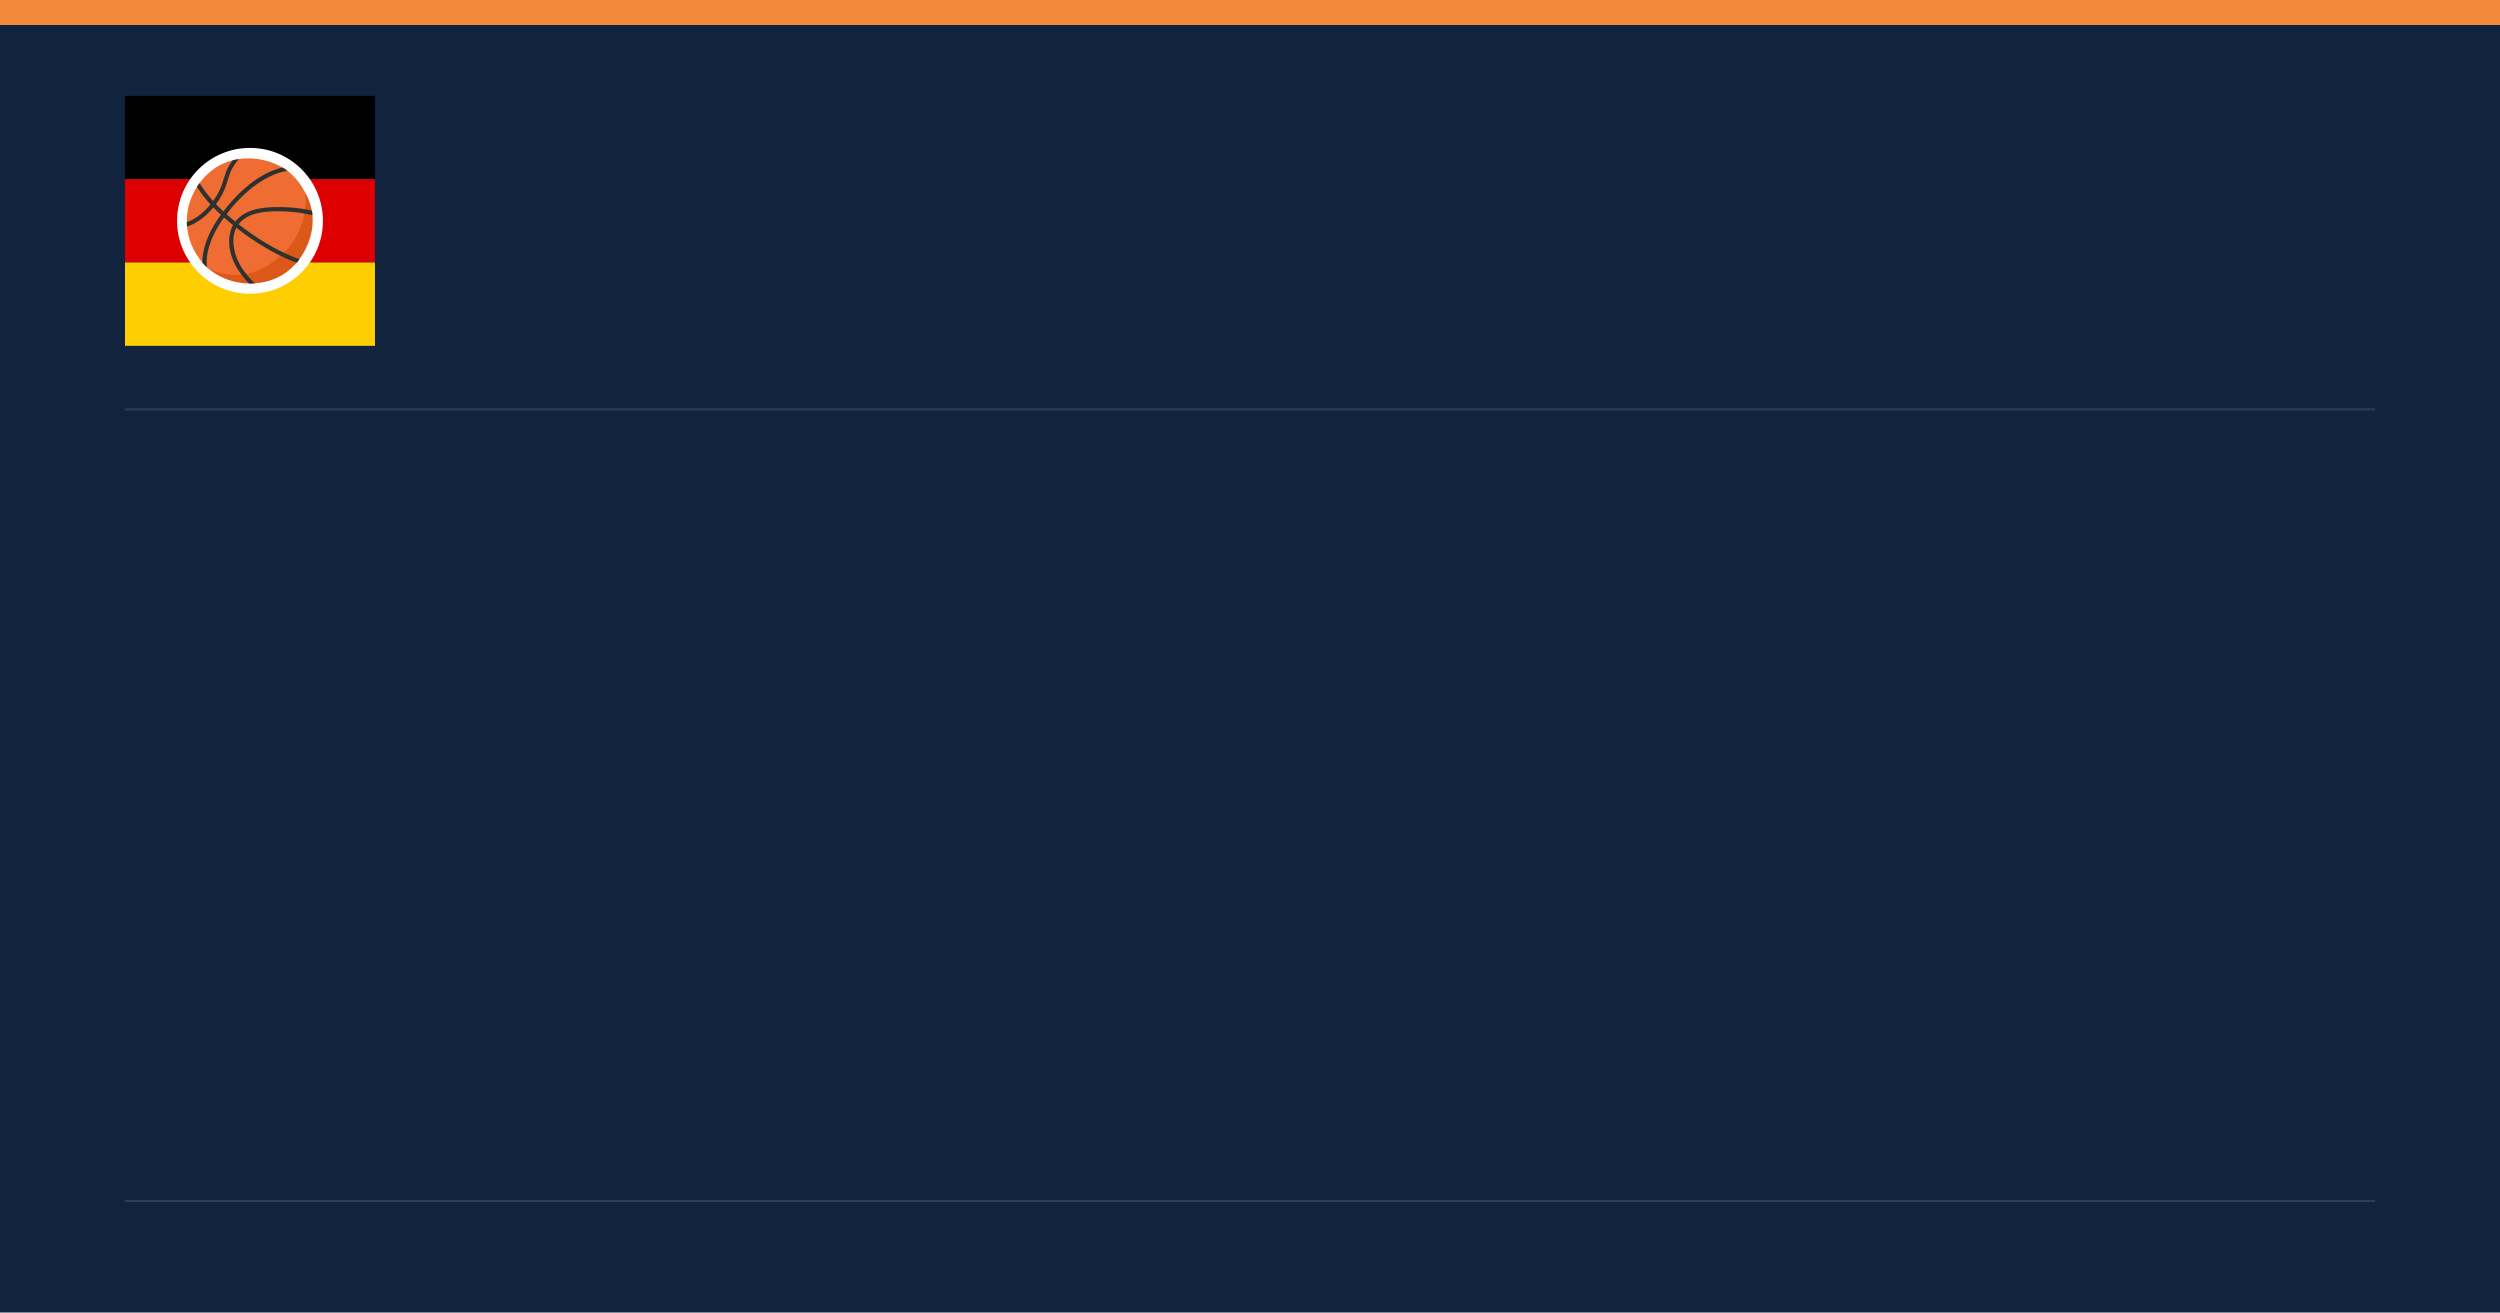
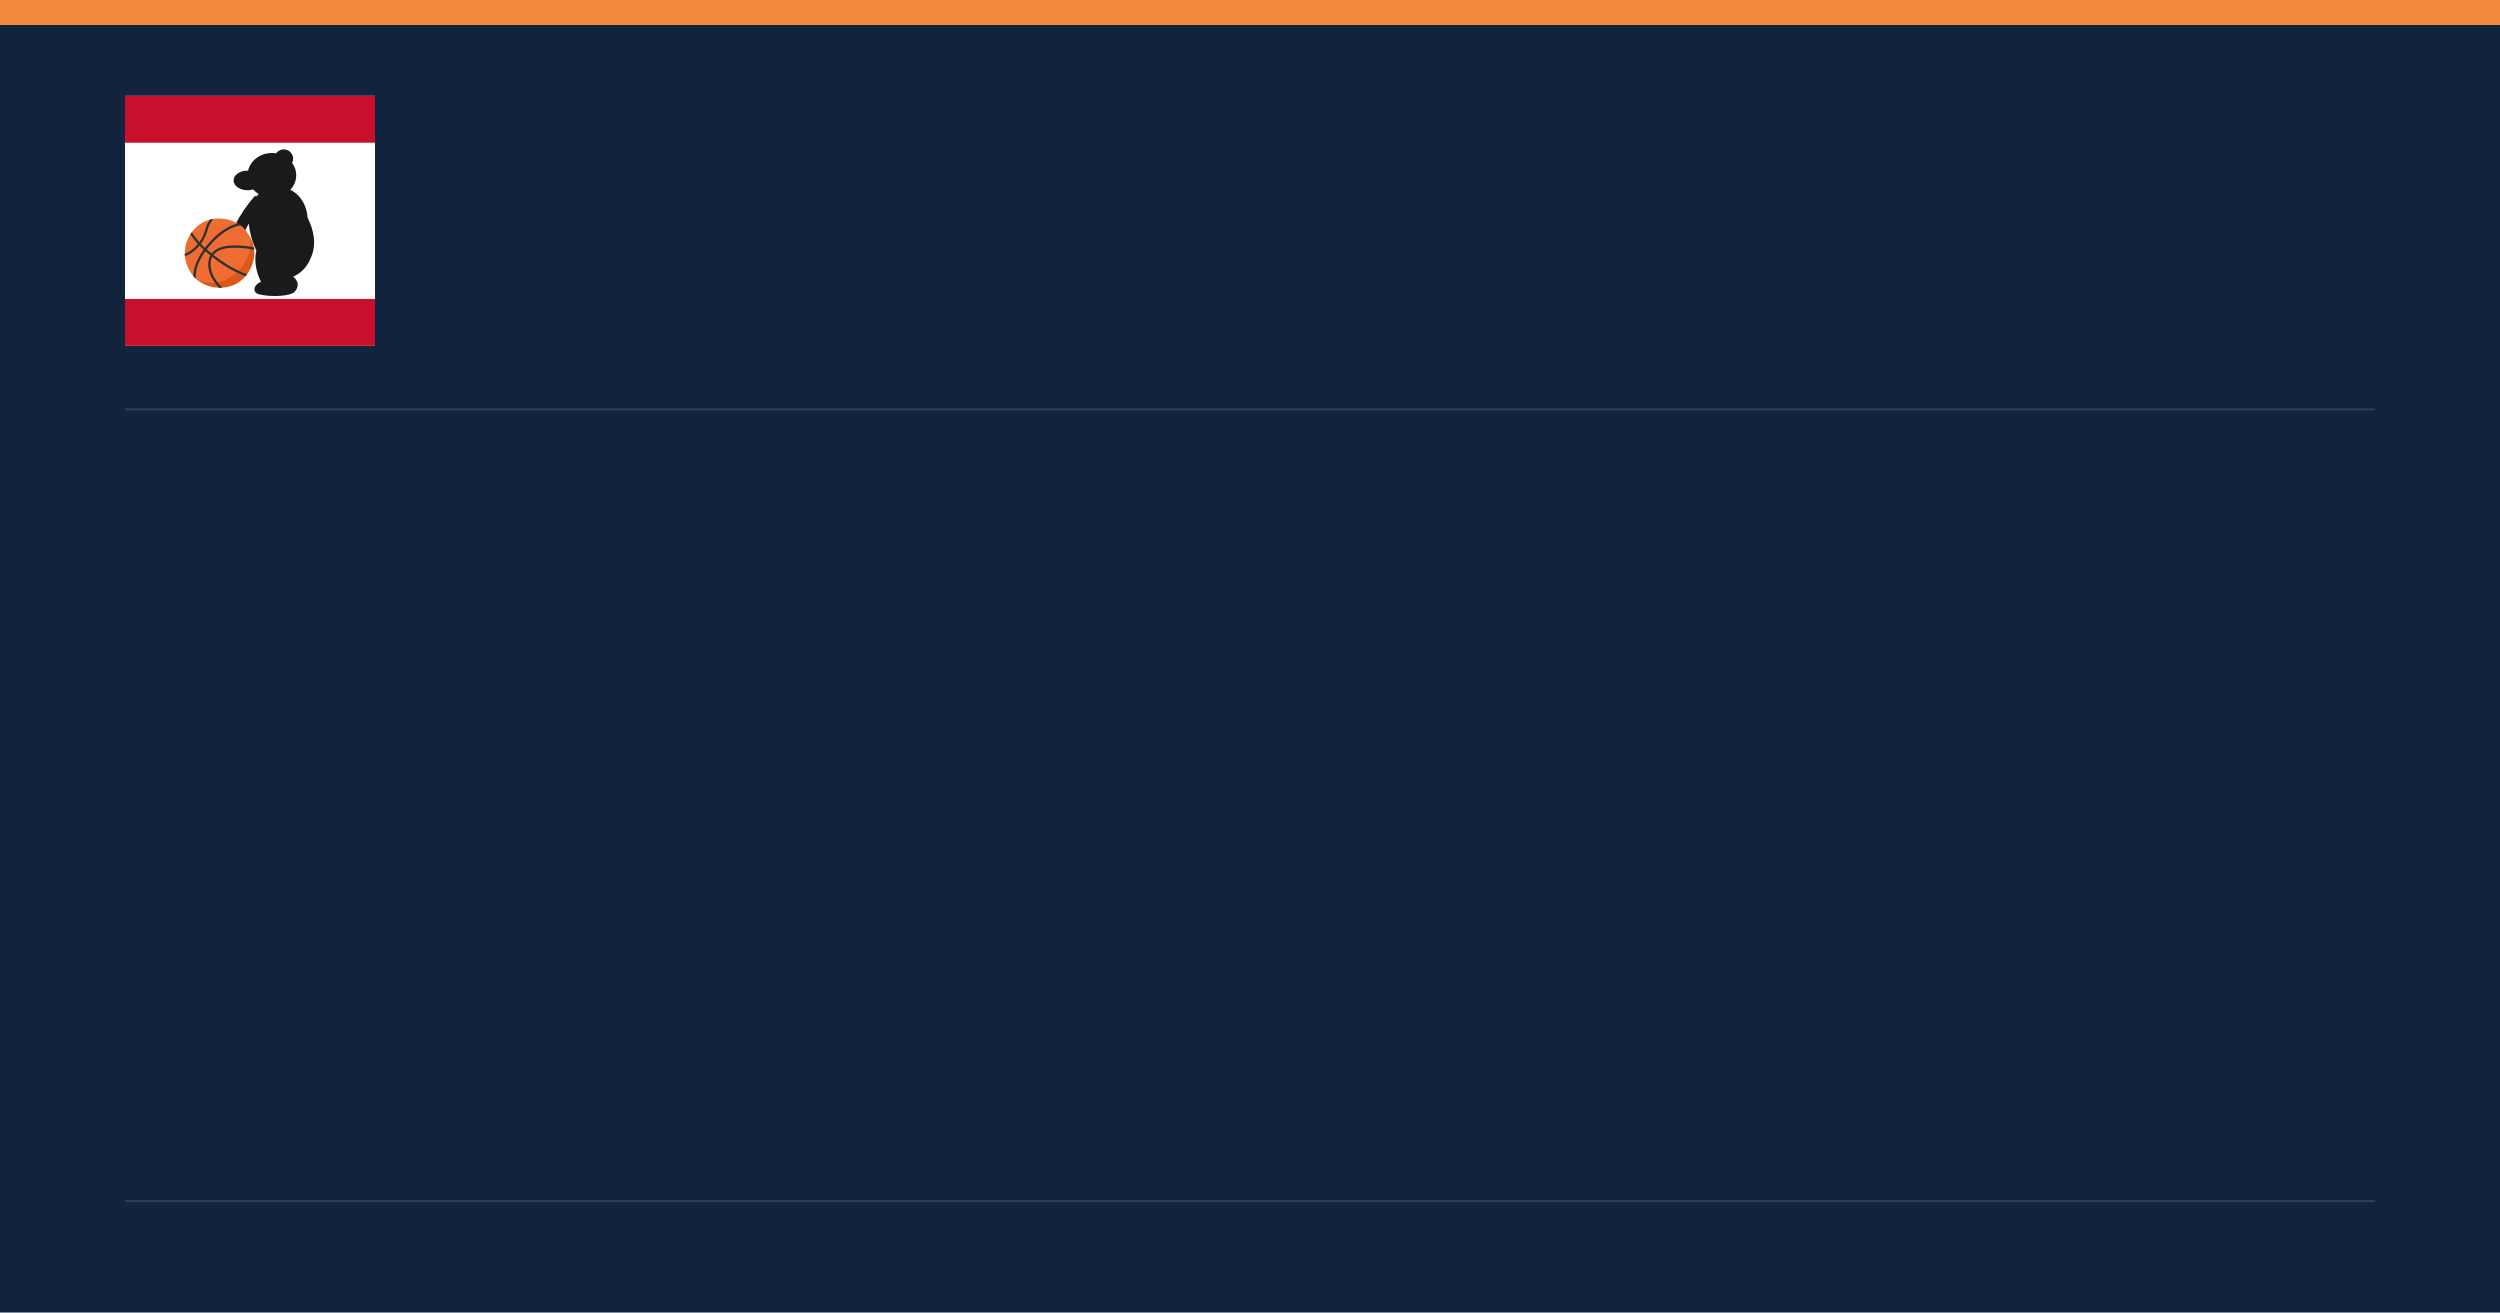
<svg xmlns="http://www.w3.org/2000/svg" width="1200" height="630" viewBox="0 0 1200 630">
  <rect width="1200" height="630" fill="#12233d" />
  <rect x="0" y="0" width="1200" height="12" fill="#f28a3c" />
  <rect x="60" y="196" width="1080" height="1" fill="#2b3f5c" />
  <rect x="60" y="576" width="1080" height="1" fill="#2b3f5c" />
-   <rect x="60" y="46" width="120" height="40" fill="#000000" />
-   <rect x="60" y="86" width="120" height="40" fill="#DD0000" />
-   <rect x="60" y="126" width="120" height="40" fill="#FFCE00" />
-   <circle cx="120" cy="106" r="35" fill="#ffffff" />
-   <g transform="translate(120,106) scale(0.50) translate(-64,-64)">
-     <path style="fill:#DC5819;" d="M22.31,108.22c0,0,19.22,20.22,52.19,15.09c32.97-5.12,46.19-34.03,48.91-50.51  c3.46-20.99-6.13-35.42-6.64-36.21C116.39,36.01,22.31,108.22,22.31,108.22z" />
-     <path style="fill:#EF6C32;" d="M20.81,21.51C1.06,42.3-2.29,72.67,12.56,96.14c6.91,10.92,11.14,13.14,11.14,13.14  S56.01,130,92.32,98.59c31.1-26.9,24.51-61.93,24.51-61.93s-3.88-8.48-12.04-16.53C86.68,2.25,46.2-5.23,20.81,21.51z" />
-     <g>
+   <g transform="translate(60,46) scale(0.234375)">
+     <rect width="512" height="512" fill="#ffffff" />
+     <rect width="512" height="96" fill="#C8102E" />
+     <rect y="416" width="512" height="96" fill="#C8102E" />
+     <g transform="translate(198,116) scale(1.06)">
+       <g fill="#1A1A1A">
+         <path d="M 122 68       C 150 76, 164 100, 166 126       C 178 150, 184 178, 172 204       C 165 222, 152 234, 138 240       C 148 248, 150 258, 142 268       C 135 278, 96 280, 72 274       C 58 270, 62 255, 76 250       C 67 232, 62 210, 67 190       C 57 168, 49 140, 53 112       C 59 92, 71 78, 83 72       C 96 66, 112 64, 122 68 Z" />
+         <path d="M 86 92       C 70 108, 50 138, 40 162       C 33 178, 14 192, 6 178       C -2 163, 12 146, 26 140       C 36 120, 50 100, 64 84 Z" />
+         <ellipse cx="20" cy="176" rx="24" ry="20" />
+         <ellipse cx="97" cy="44" rx="47" ry="43" />
+         <ellipse cx="50" cy="54" rx="27" ry="19" />
+         <circle cx="120" cy="12" r="18" />
+       </g>
+     </g>
+     <g transform="translate(194,322) scale(1.18) translate(-64,-64)">
+       <path style="fill:#DC5819;" d="M22.31,108.22c0,0,19.22,20.22,52.19,15.09c32.97-5.12,46.19-34.03,48.91-50.51   c3.46-20.99-6.13-35.42-6.64-36.21C116.39,36.01,22.31,108.22,22.31,108.22z" />
+       <path style="fill:#EF6C32;" d="M20.81,21.51C1.06,42.3-2.29,72.67,12.56,96.14c6.91,10.92,11.14,13.14,11.14,13.14   S56.01,130,92.32,98.59c31.1-26.9,24.51-61.93,24.51-61.93s-3.88-8.48-12.04-16.53C86.68,2.25,46.2-5.23,20.81,21.51z" />
      <path style="fill:#2D3130;" d="M99.97,16.04c-0.29,0.02-29.18,2.1-59.74,43.18c-19.3,25.94-18.35,44.25-17.6,49.27   c0,0-1.47-1.21-2.51-2.33c-1.04-1.11-1.85-2.1-1.85-2.1c-0.08-8.79,2.55-25.45,18.76-47.23C61.7,23.64,85.29,14.99,95.18,12.75   c0,0,1.21,0.71,2.38,1.44C98.42,14.73,99.97,16.04,99.97,16.04z" />
-     </g>
-     <g>
      <path style="fill:#2D3130;" d="M15.57,27.78c3.21,5.27,10.96,16.66,24.38,28.55c16.89,14.98,34.45,27.16,52.17,36.19   c8.37,4.27,14.8,6.77,19.35,8.24c0,0-0.66,1.01-1.28,1.84c-0.62,0.83-1.3,1.53-1.3,1.53c-4.63-1.57-10.81-4.07-18.6-8.05   c-18.02-9.19-35.86-21.56-53-36.76C24.59,48.06,16.89,37.4,13.11,31.43c0,0,0.53-1.05,1.23-1.98S15.57,27.78,15.57,27.78z" />
-     </g>
-     <g>
      <path style="fill:#2D3130;" d="M53.18,4.77c-1.43,1.63-3.47,4.28-5.85,8.29c-2.18,3.66-3.3,7.3-4.6,11.52   C40.6,31.5,38.19,39.34,30.3,49.36C19.34,63.28,8.57,67.93,3.55,69.42c0,0-0.14-1.3-0.19-2.21c-0.05-0.91-0.03-1.94-0.03-1.94   c4.77-1.63,14.21-6.19,23.82-18.38c7.43-9.44,9.72-16.9,11.75-23.48c1.32-4.28,2.56-8.32,4.99-12.39c1.15-1.93,2.23-3.58,3.22-4.96   c0,0,1.11-0.37,2.63-0.71C50.92,5.07,53.18,4.77,53.18,4.77z" />
-     </g>
-     <g>
      <path style="fill:#2D3130;" d="M68.72,124.01c-3.35-3.03-10.27-9.95-15.32-19.58c-5.59-10.65-8.21-26.67-0.75-36.68   c8.52-11.42,24.43-12.97,38.89-12.97c0.02,0,0.04,0,0.06,0c18.41,0.01,32.26,3.86,32.42,3.91c0,0-0.11-1.35-0.26-2.5   c-0.13-0.99-0.27-1.91-0.27-1.91c-0.7-0.18-12.94-3.49-31.89-3.5c-0.02,0-0.04,0-0.06,0c-15.45,0-32.53,1.74-42.1,14.58   c-6.16,8.26-8.42,24.12,0.42,40.93c4.16,7.92,9.4,14.03,13.23,17.88c0,0,1.12,0.04,2.55,0.02   C67.05,124.17,68.72,124.01,68.72,124.01z" />
    </g>
  </g>
</svg>
